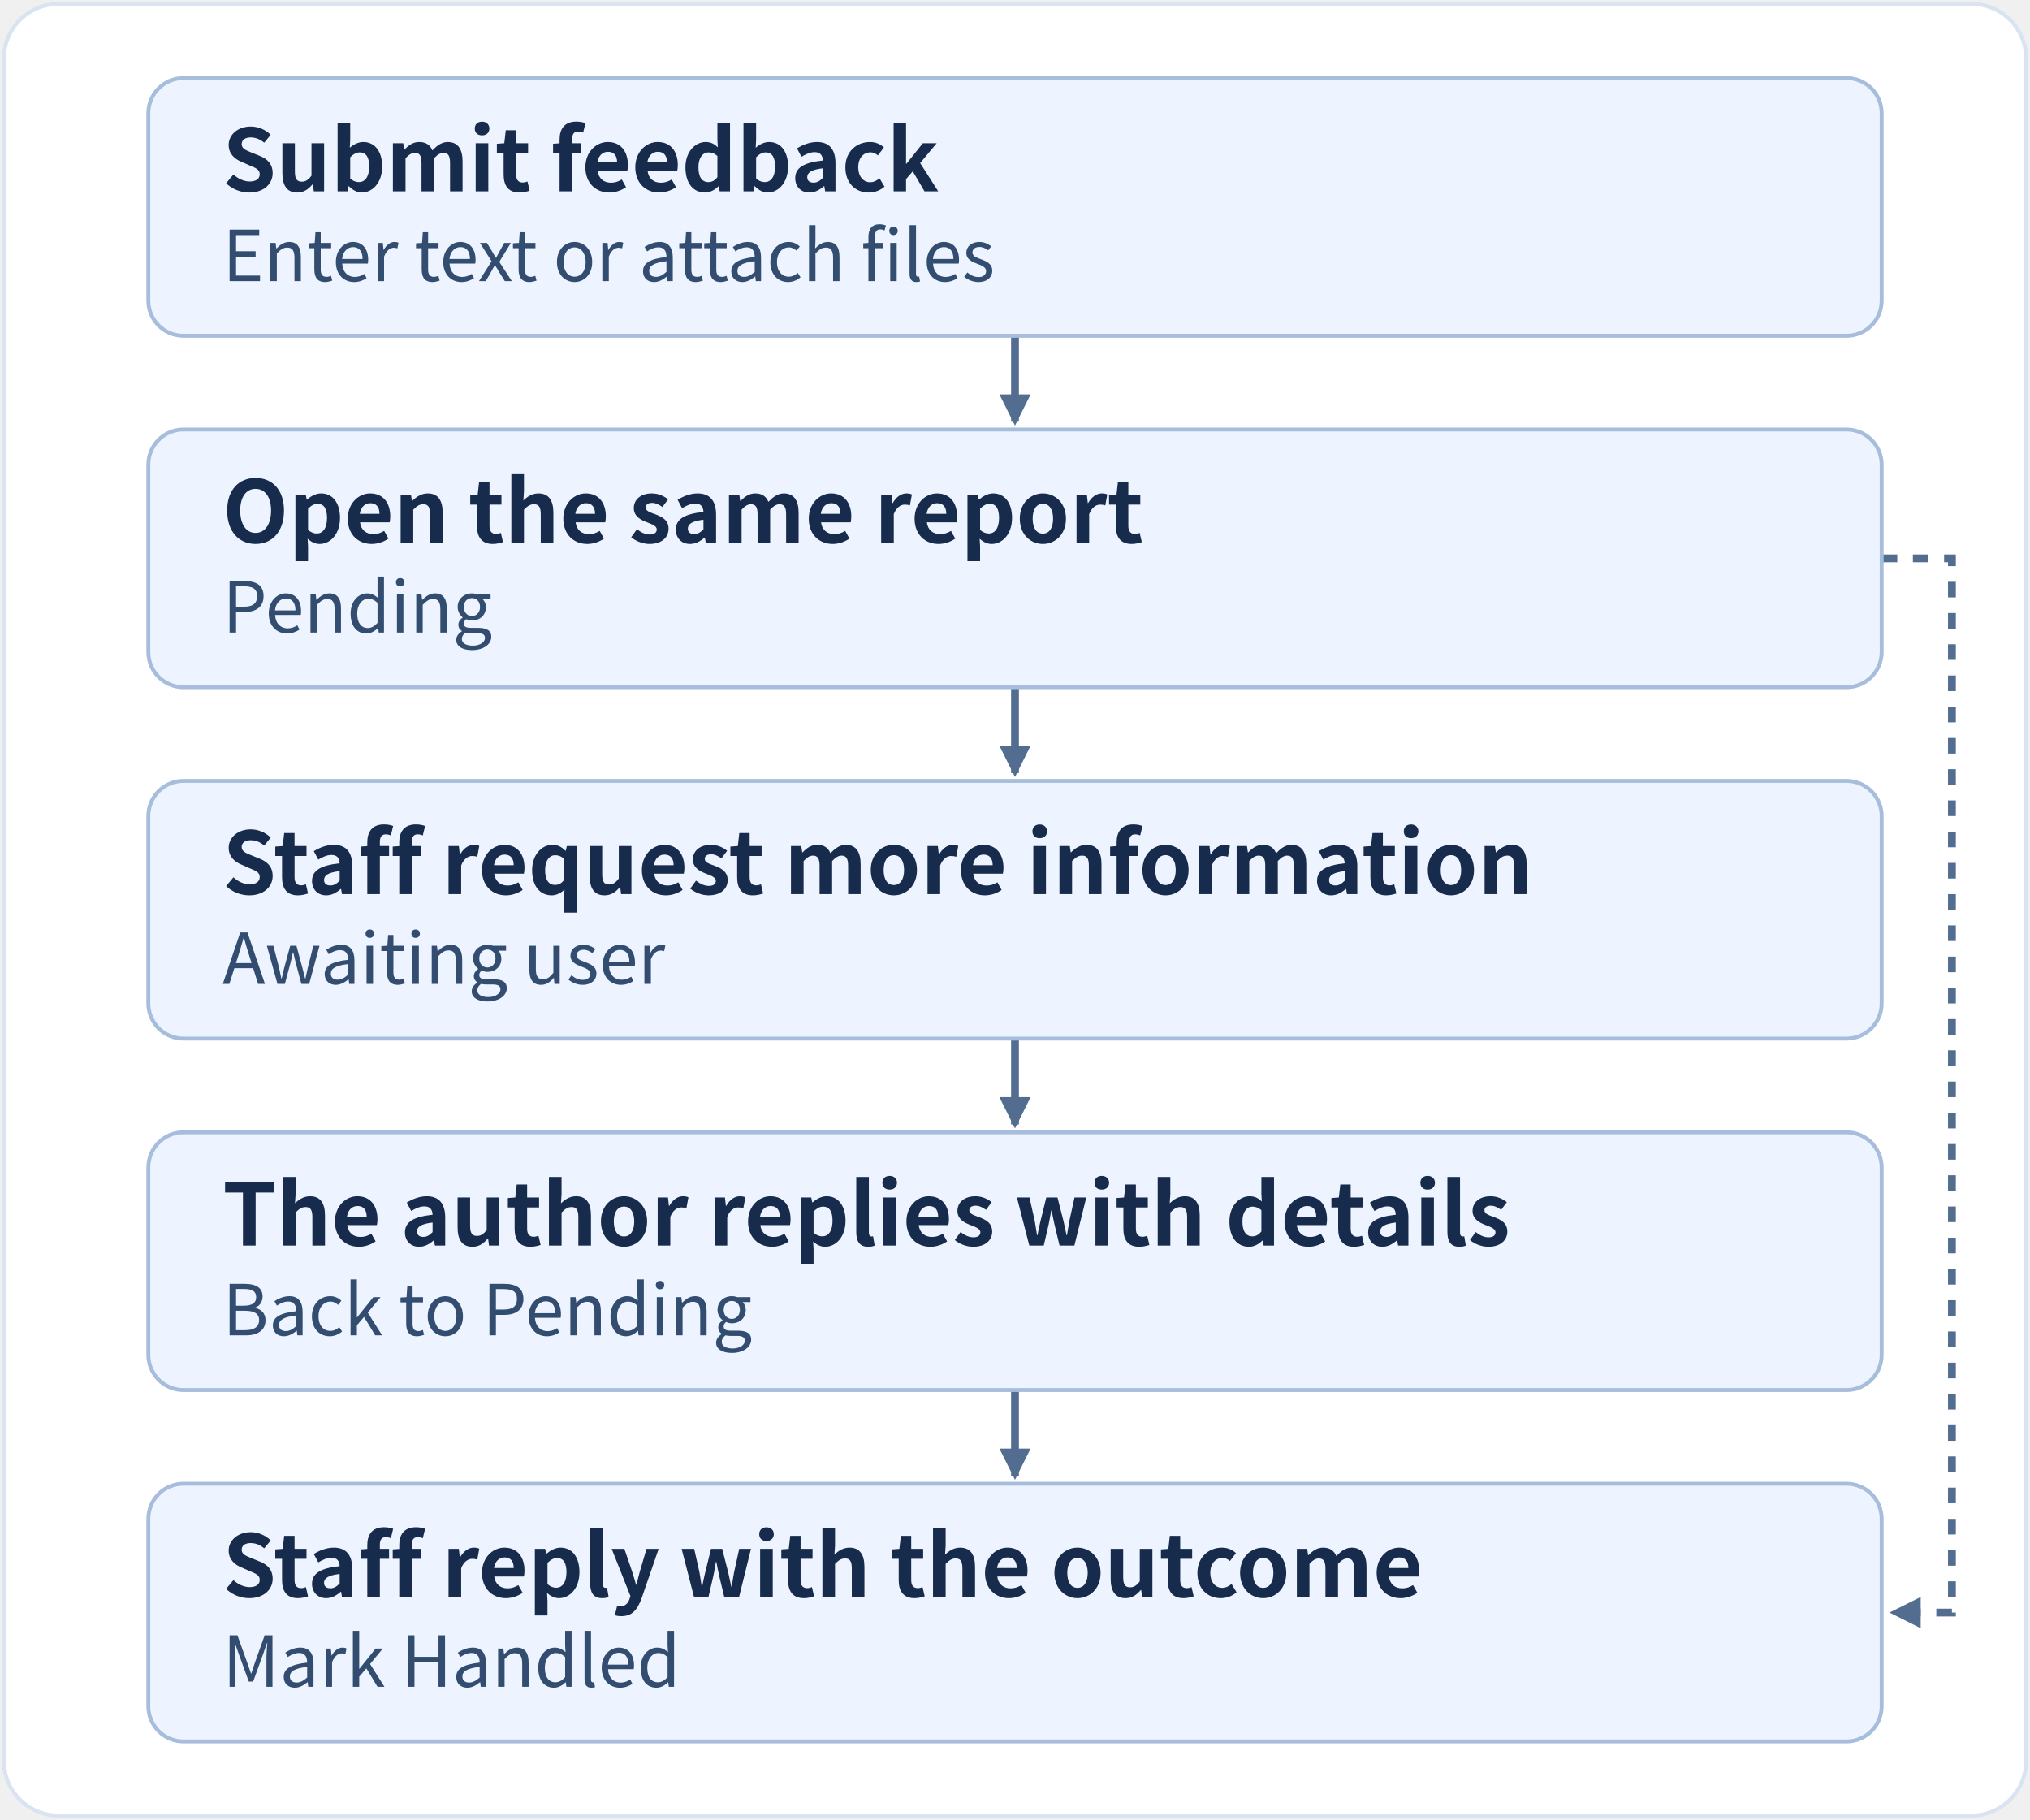
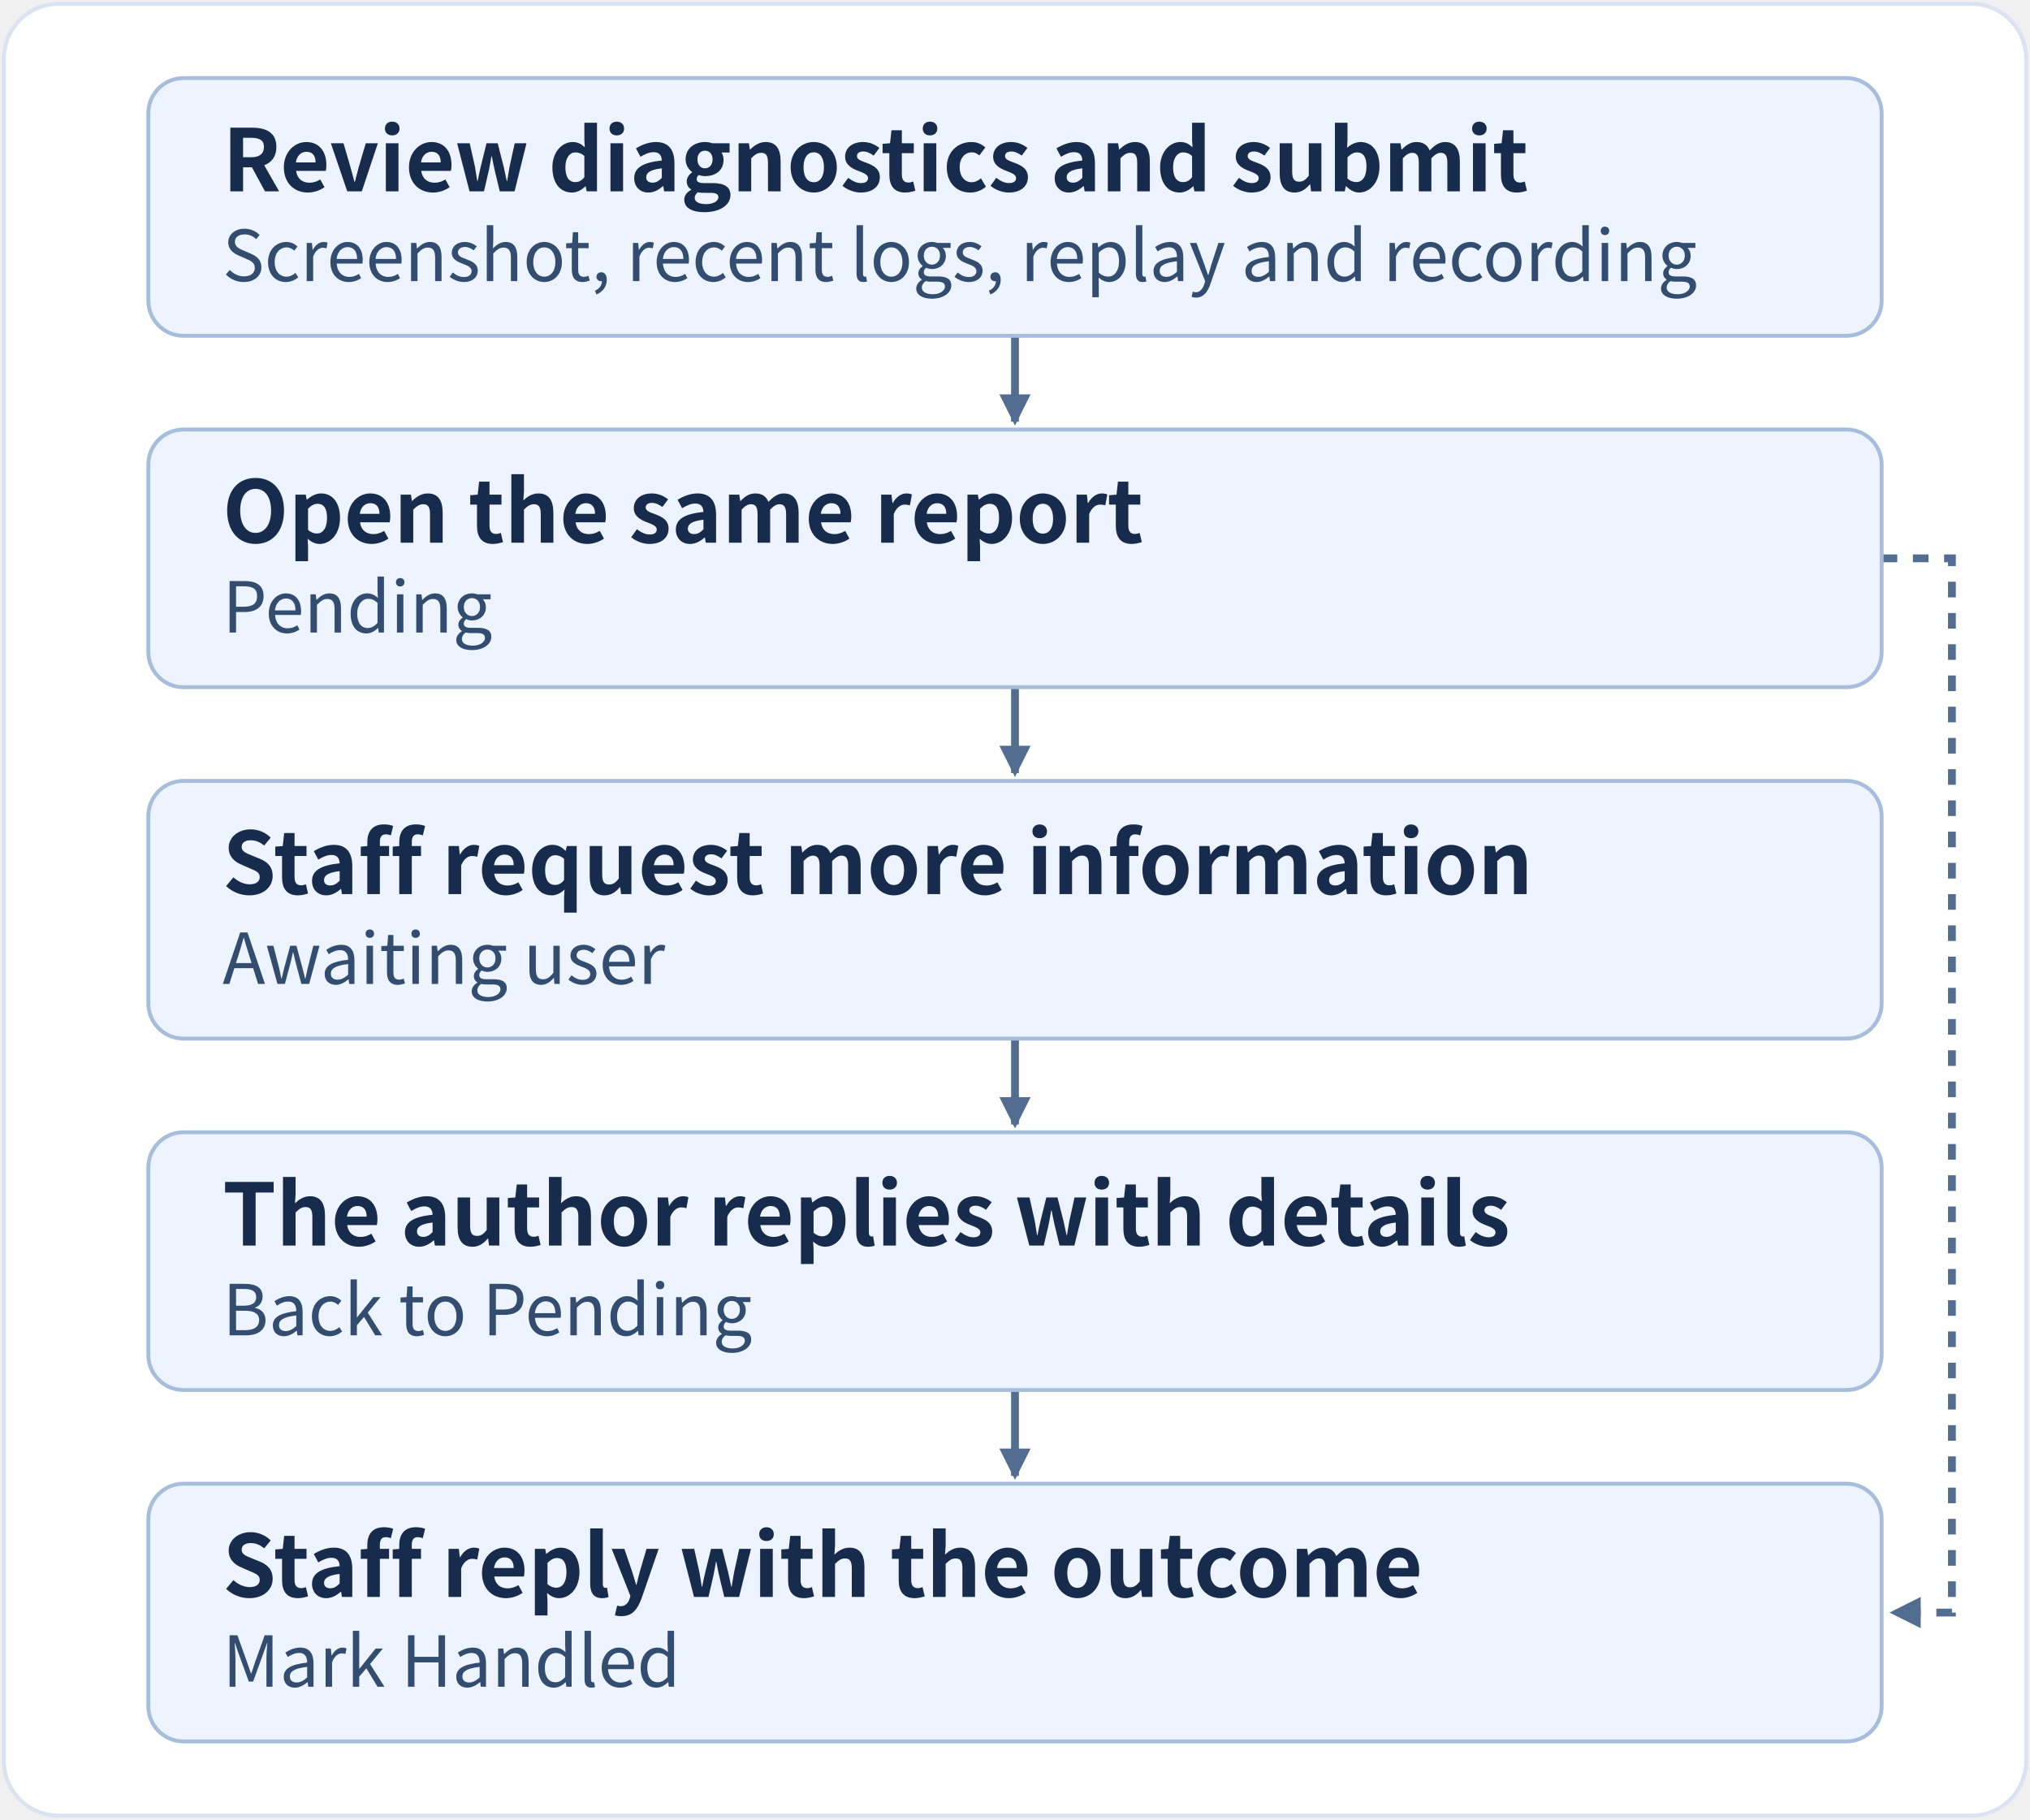
<svg xmlns="http://www.w3.org/2000/svg" width="520" height="466" viewBox="0 0 520 466" role="img" aria-labelledby="title desc">
  <defs>
    <marker id="arrow" markerWidth="8" markerHeight="8" refX="7" refY="4" orient="auto" markerUnits="userSpaceOnUse">
      <path d="M0 0 L8 4 L0 8 Z" fill="#526d90" />
    </marker>
  </defs>
  <style>
    text { font-family: system-ui, "Noto Sans CJK SC", "Noto Sans CJK JP", sans-serif; fill: #172b4d; }
    .title { font-weight: 700; font-size: 22px; }
    .note { font-size: 18px; fill: #334d70; }
    g rect { fill: #eef4ff; stroke: #a7bddc; }
    .arrows path { fill: none; stroke: #526d90; stroke-width: 2; marker-end: url(#arrow); }
  </style>
  <rect x="1" y="1" width="518" height="464" rx="14" fill="#ffffff" stroke="#d9e3f1" />
  <g class="arrows">
    <path d="M260 86 V108" />
    <path d="M260 176 V198" />
    <path d="M260 266 V288" />
    <path d="M260 356 V378" />
    <path d="M482 143 H500 V413 H485" stroke-dasharray="4 4" />
  </g>
  <g>
    <g>
      <rect x="38" y="20" width="444" height="66" rx="9" />
-       <text x="57" y="49" class="title">Submit feedback</text>
-       <text x="57" y="72" class="note">Enter text or attach files</text>
+       <text x="57" y="49" class="title">Review diagnostics and submit</text>
+       <text x="57" y="72" class="note">Screenshot, recent logs, replay and recording</text>
    </g>
    <g>
      <rect x="38" y="110" width="444" height="66" rx="9" />
      <text x="57" y="139" class="title">Open the same report</text>
      <text x="57" y="162" class="note">Pending</text>
    </g>
    <g>
      <rect x="38" y="200" width="444" height="66" rx="9" />
      <text x="57" y="229" class="title">Staff request more information</text>
      <text x="57" y="252" class="note">Awaiting user</text>
    </g>
    <g>
      <rect x="38" y="290" width="444" height="66" rx="9" />
      <text x="57" y="319" class="title">The author replies with details</text>
      <text x="57" y="342" class="note">Back to Pending</text>
    </g>
    <g>
      <rect x="38" y="380" width="444" height="66" rx="9" />
      <text x="57" y="409" class="title">Staff reply with the outcome</text>
      <text x="57" y="432" class="note">Mark Handled</text>
    </g>
  </g>
</svg>
